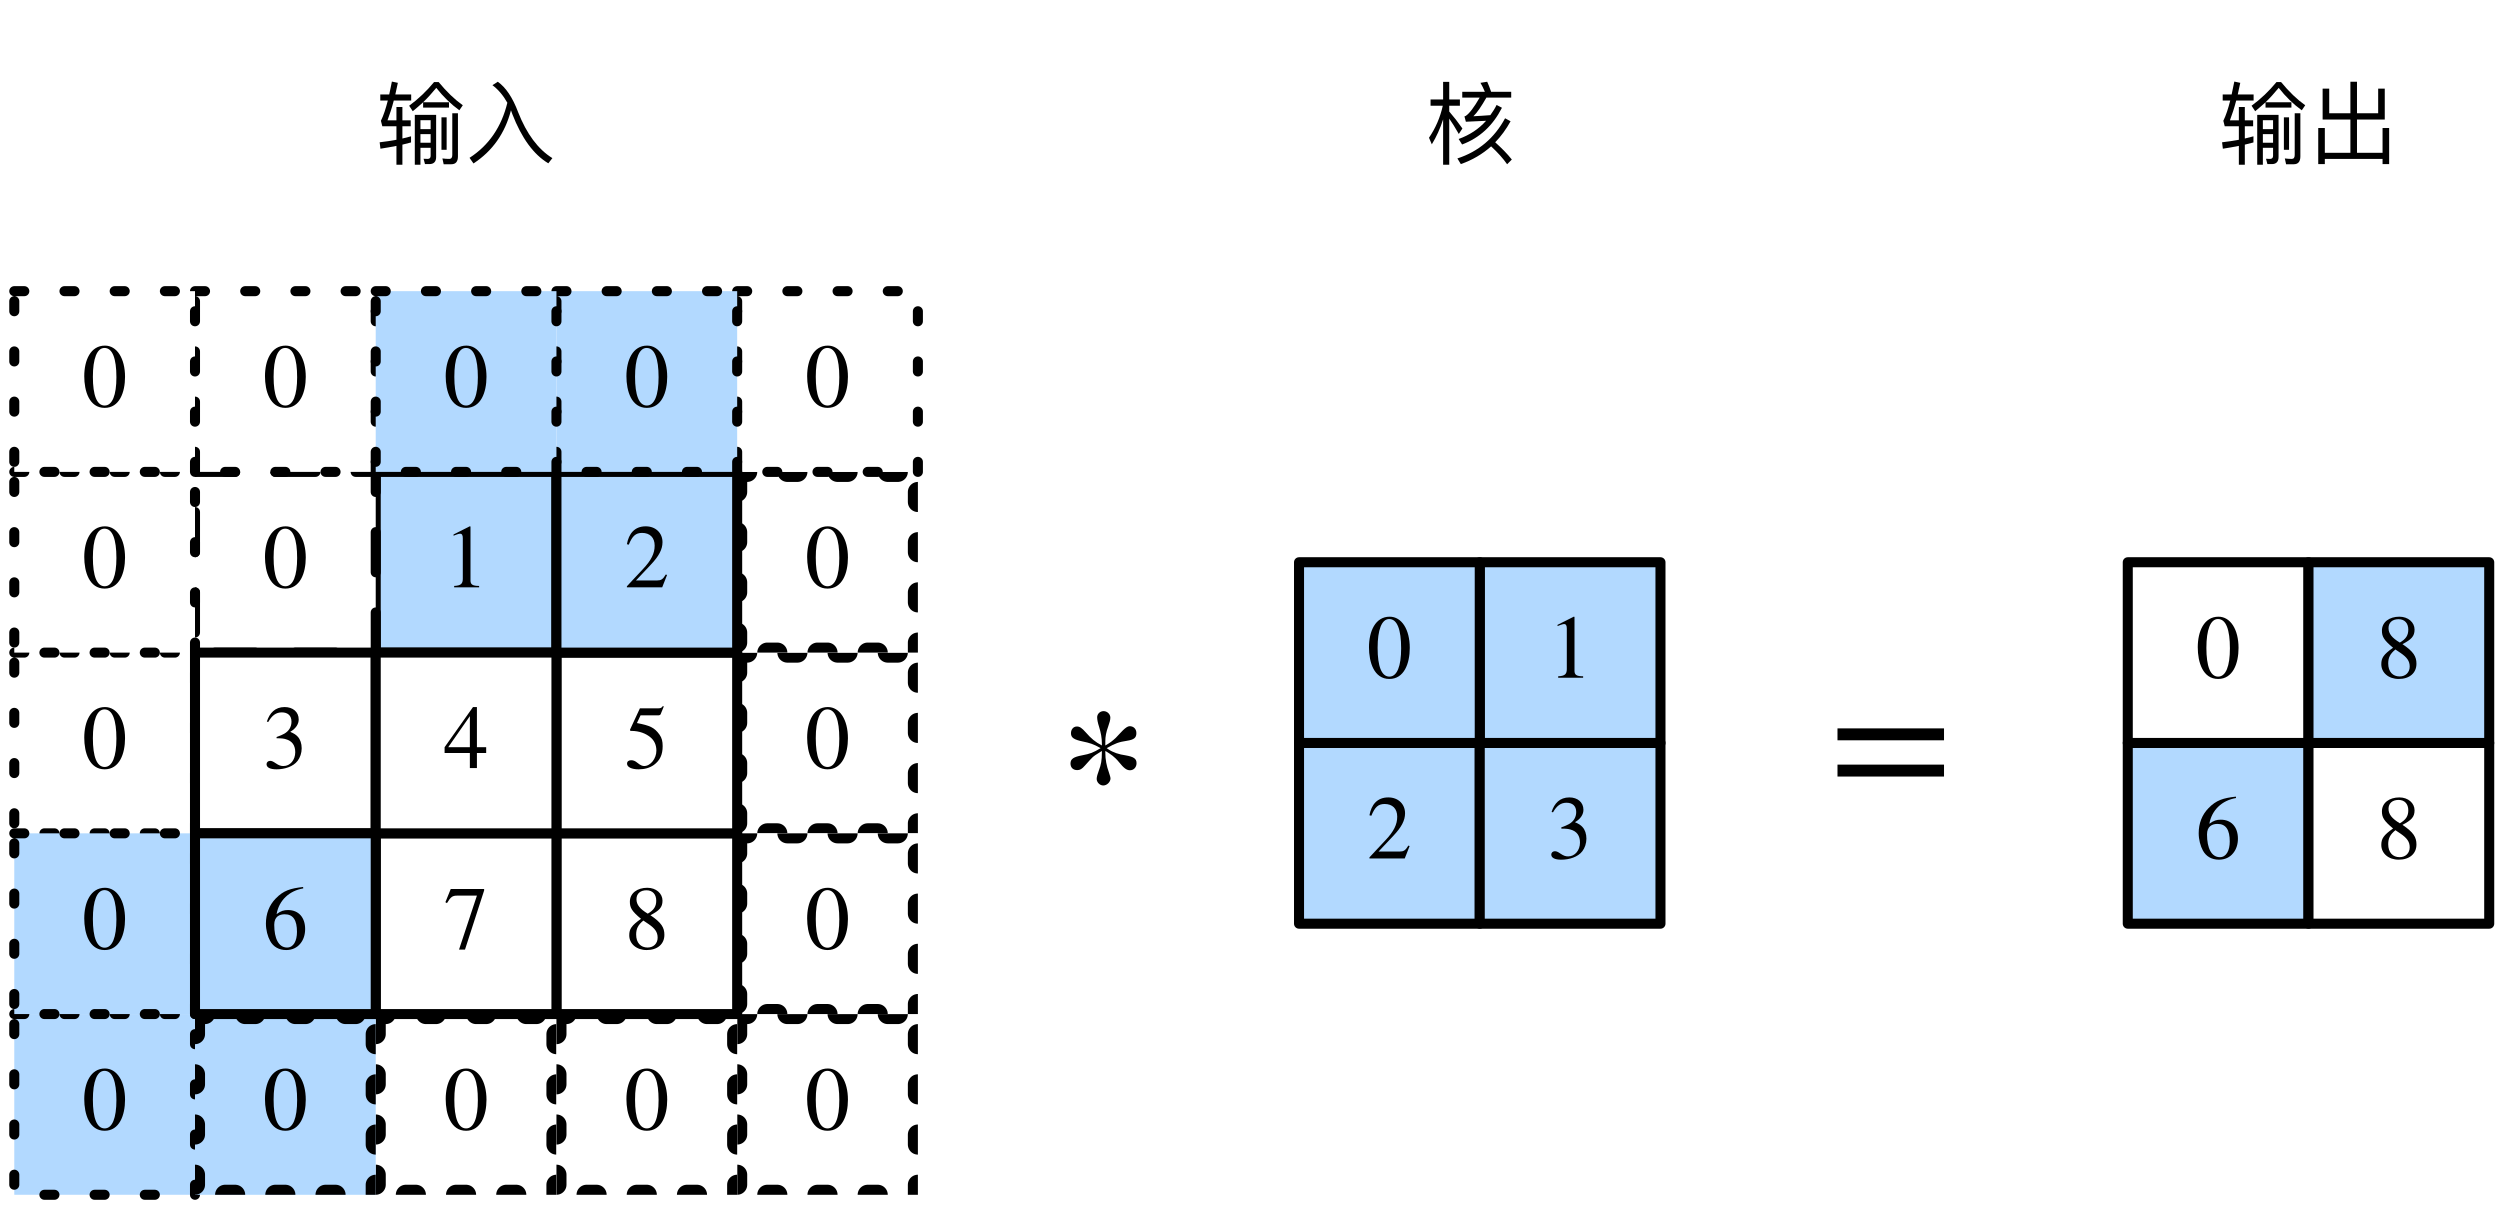
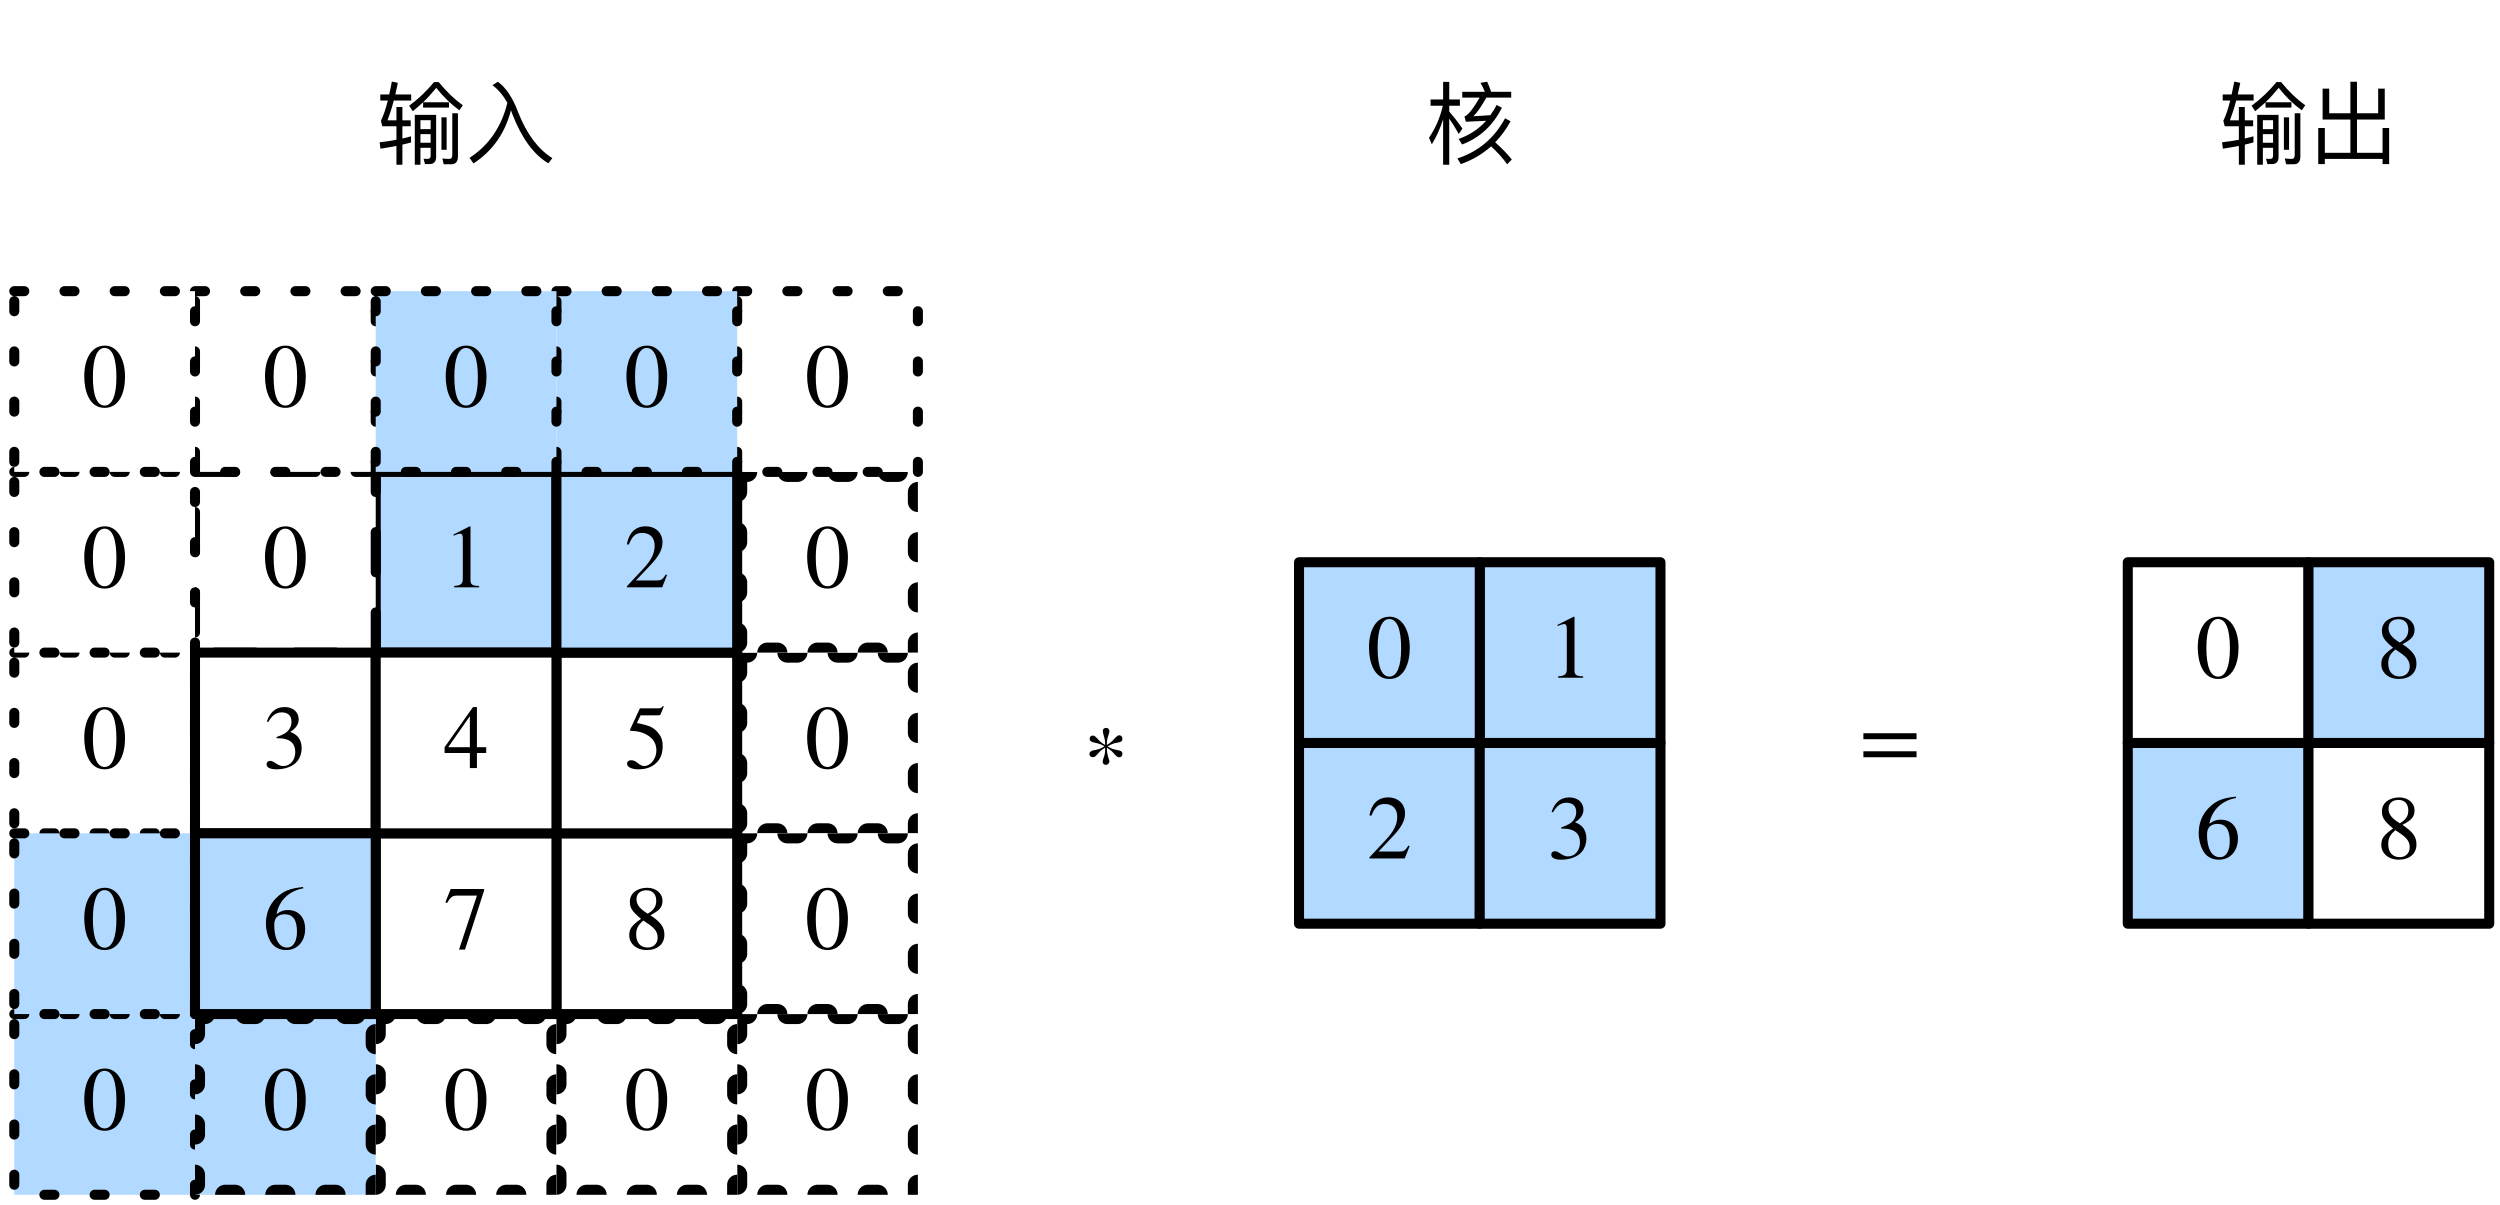
<svg xmlns="http://www.w3.org/2000/svg" xmlns:xlink="http://www.w3.org/1999/xlink" width="249pt" height="120pt" viewBox="0 0 249 120" version="1.1">
  <defs>
    <g>
      <symbol overflow="visible" id="glyph0-0">
        <path style="stroke:none;" d="" />
      </symbol>
      <symbol overflow="visible" id="glyph0-1">
        <path style="stroke:none;" d="M 4.281 -2.969 C 4.281 -4.812 3.469 -6.078 2.281 -6.078 C 0.844 -6.078 0.219 -4.609 0.219 -3.031 C 0.219 -1.547 0.719 0.125 2.25 0.125 C 3.719 0.125 4.281 -1.422 4.281 -2.969 Z M 3.422 -2.922 C 3.422 -1.141 3.016 -0.109 2.25 -0.109 C 1.469 -0.109 1.078 -1.141 1.078 -2.969 C 1.078 -4.781 1.484 -5.844 2.234 -5.844 C 3.031 -5.844 3.422 -4.797 3.422 -2.922 Z M 3.422 -2.922 " />
      </symbol>
      <symbol overflow="visible" id="glyph0-2">
        <path style="stroke:none;" d="M 3.547 0 L 3.547 -0.141 C 2.875 -0.141 2.688 -0.297 2.688 -0.688 L 2.688 -6.062 L 2.609 -6.078 L 1 -5.266 L 1 -5.141 L 1.234 -5.234 C 1.406 -5.297 1.562 -5.344 1.641 -5.344 C 1.844 -5.344 1.922 -5.203 1.922 -4.891 L 1.922 -0.859 C 1.922 -0.359 1.734 -0.172 1.062 -0.141 L 1.062 0 Z M 3.547 0 " />
      </symbol>
      <symbol overflow="visible" id="glyph0-3">
        <path style="stroke:none;" d="M 0.547 -4.594 C 0.922 -5.25 1.328 -5.547 1.891 -5.547 C 2.484 -5.547 2.859 -5.234 2.859 -4.625 C 2.859 -4.078 2.578 -3.672 2.141 -3.422 C 1.953 -3.312 1.719 -3.219 1.375 -3.094 L 1.375 -2.969 C 1.891 -2.969 2.094 -2.938 2.297 -2.875 C 2.922 -2.703 3.234 -2.266 3.234 -1.578 C 3.234 -0.812 2.734 -0.203 2.062 -0.203 C 1.812 -0.203 1.625 -0.25 1.281 -0.484 C 1.031 -0.656 0.891 -0.719 0.734 -0.719 C 0.531 -0.719 0.375 -0.578 0.375 -0.391 C 0.375 -0.062 0.719 0.125 1.375 0.125 C 2.172 0.125 3.031 -0.141 3.469 -0.719 C 3.719 -1.047 3.875 -1.5 3.875 -1.969 C 3.875 -2.438 3.734 -2.859 3.484 -3.125 C 3.297 -3.328 3.125 -3.438 2.734 -3.609 C 3.344 -3.969 3.578 -4.422 3.578 -4.844 C 3.578 -5.594 3 -6.078 2.172 -6.078 C 1.234 -6.078 0.672 -5.484 0.406 -4.625 Z M 0.547 -4.594 " />
      </symbol>
      <symbol overflow="visible" id="glyph0-4">
        <path style="stroke:none;" d="M 4 -1.391 C 4 -2.109 3.719 -2.594 2.609 -3.344 C 3.5 -3.812 3.812 -4.125 3.812 -4.797 C 3.812 -5.5 3.188 -6.078 2.297 -6.078 C 1.312 -6.078 0.562 -5.547 0.562 -4.688 C 0.562 -4.094 0.75 -3.75 1.672 -2.984 C 0.719 -2.312 0.5 -1.969 0.5 -1.344 C 0.5 -0.5 1.219 0.125 2.234 0.125 C 3.312 0.125 4 -0.469 4 -1.391 Z M 3.188 -4.797 C 3.188 -4.234 2.969 -3.859 2.344 -3.5 C 1.562 -3.969 1.219 -4.391 1.219 -4.938 C 1.219 -5.5 1.609 -5.828 2.219 -5.828 C 2.828 -5.828 3.188 -5.422 3.188 -4.797 Z M 2.438 -2.453 C 3.047 -2.031 3.328 -1.672 3.328 -1.109 C 3.328 -0.531 2.922 -0.125 2.328 -0.125 C 1.641 -0.125 1.188 -0.594 1.188 -1.422 C 1.188 -2 1.375 -2.375 1.906 -2.812 Z M 2.438 -2.453 " />
      </symbol>
      <symbol overflow="visible" id="glyph0-5">
        <path style="stroke:none;" d="M 3.938 -6.125 L 3.859 -6.188 C 3.719 -6 3.641 -5.953 3.422 -5.953 L 1.562 -5.953 L 0.578 -3.828 C 0.578 -3.828 0.578 -3.797 0.578 -3.781 C 0.578 -3.719 0.609 -3.703 0.688 -3.703 C 1.547 -3.703 2.172 -3.422 2.594 -3.078 C 3 -2.75 3.203 -2.297 3.203 -1.734 C 3.203 -0.953 2.625 -0.203 1.984 -0.203 C 1.812 -0.203 1.609 -0.281 1.344 -0.5 C 1.062 -0.734 0.891 -0.781 0.688 -0.781 C 0.438 -0.781 0.281 -0.656 0.281 -0.438 C 0.281 -0.094 0.75 0.125 1.422 0.125 C 2.031 0.125 2.531 -0.016 2.953 -0.312 C 3.562 -0.766 3.828 -1.328 3.828 -2.188 C 3.828 -2.656 3.75 -3 3.516 -3.328 C 3 -4.047 2.562 -4.234 1.266 -4.484 L 1.625 -5.25 L 3.375 -5.25 C 3.516 -5.25 3.594 -5.297 3.625 -5.359 Z M 3.938 -6.125 " />
      </symbol>
      <symbol overflow="visible" id="glyph0-6">
        <path style="stroke:none;" d="M 4.266 -1.234 L 4.141 -1.281 C 3.844 -0.781 3.656 -0.688 3.281 -0.688 L 1.172 -0.688 L 2.656 -2.266 C 3.453 -3.109 3.812 -3.781 3.812 -4.5 C 3.812 -5.391 3.156 -6.078 2.141 -6.078 C 1.031 -6.078 0.453 -5.344 0.266 -4.297 L 0.453 -4.25 C 0.812 -5.125 1.141 -5.422 1.781 -5.422 C 2.547 -5.422 3.031 -4.969 3.031 -4.156 C 3.031 -3.391 2.703 -2.703 1.859 -1.812 L 0.266 -0.109 L 0.266 0 L 3.781 0 Z M 4.266 -1.234 " />
      </symbol>
      <symbol overflow="visible" id="glyph0-7">
        <path style="stroke:none;" d="M 4.047 -5.812 L 4.047 -5.953 L 0.719 -5.953 L 0.188 -4.641 L 0.344 -4.547 C 0.719 -5.172 0.875 -5.297 1.391 -5.297 L 3.328 -5.297 L 1.547 0.078 L 2.141 0.078 Z M 4.047 -5.812 " />
      </symbol>
      <symbol overflow="visible" id="glyph0-8">
        <path style="stroke:none;" d="M 4.25 -1.5 L 4.25 -2.078 L 3.328 -2.078 L 3.328 -6.078 L 2.938 -6.078 L 0.109 -2.078 L 0.109 -1.5 L 2.625 -1.5 L 2.625 0 L 3.328 0 L 3.328 -1.5 Z M 2.625 -2.078 L 0.469 -2.078 L 2.625 -5.172 Z M 2.625 -2.078 " />
      </symbol>
      <symbol overflow="visible" id="glyph0-9">
        <path style="stroke:none;" d="M 4.016 -6.156 C 2.766 -6.016 2.062 -5.812 1.281 -5 C 0.641 -4.344 0.312 -3.484 0.312 -2.516 C 0.312 -1.875 0.484 -1.234 0.734 -0.781 C 1.047 -0.203 1.609 0.125 2.328 0.125 C 2.922 0.125 3.422 -0.109 3.75 -0.531 C 4.047 -0.891 4.219 -1.391 4.219 -1.969 C 4.219 -3.125 3.562 -3.859 2.516 -3.859 C 2.109 -3.859 1.812 -3.781 1.375 -3.453 C 1.609 -4.812 2.625 -5.781 4.031 -6.016 Z M 3.406 -1.688 C 3.406 -0.781 3.062 -0.125 2.422 -0.125 C 1.578 -0.125 1.141 -1.031 1.141 -2.391 C 1.141 -3.219 1.672 -3.438 2.188 -3.438 C 3.031 -3.438 3.406 -2.844 3.406 -1.688 Z M 3.406 -1.688 " />
      </symbol>
+       <symbol overflow="visible" id="glyph0-10">
+         <path style="stroke:none;" d="M 2.406 -4.234 C 2.859 -4.484 3.031 -4.547 3.422 -4.609 C 3.766 -4.656 3.891 -4.766 3.891 -5 C 3.891 -5.203 3.75 -5.344 3.562 -5.344 C 3.359 -5.344 3.078 -4.969 2.859 -4.75 C 2.688 -4.594 2.594 -4.516 2.344 -4.375 L 2.344 -4.594 C 2.344 -4.812 2.391 -5.047 2.5 -5.344 C 2.562 -5.516 2.594 -5.656 2.594 -5.766 C 2.594 -5.938 2.438 -6.078 2.266 -6.078 C 2.078 -6.078 1.938 -5.953 1.938 -5.781 C 1.938 -5.656 1.969 -5.5 2.031 -5.312 C 2.125 -5.016 2.172 -4.734 2.172 -4.484 L 2.172 -4.375 C 1.828 -4.562 1.656 -4.703 1.375 -5.031 C 1.172 -5.25 1.078 -5.312 0.922 -5.312 C 0.75 -5.312 0.625 -5.172 0.625 -4.984 C 0.625 -4.766 0.797 -4.656 1.234 -4.578 C 1.531 -4.516 1.766 -4.453 2.109 -4.234 C 1.734 -4.016 1.594 -3.953 1.172 -3.875 C 0.781 -3.812 0.609 -3.703 0.609 -3.469 C 0.609 -3.281 0.734 -3.156 0.938 -3.156 C 1.094 -3.156 1.172 -3.203 1.328 -3.375 C 1.594 -3.672 1.609 -3.688 1.703 -3.781 C 1.797 -3.859 1.859 -3.906 2.172 -4.109 L 2.172 -4.016 C 2.172 -3.641 2.141 -3.422 2.031 -3.125 C 1.969 -2.969 1.922 -2.812 1.922 -2.703 C 1.922 -2.531 2.062 -2.391 2.234 -2.391 C 2.422 -2.391 2.594 -2.562 2.594 -2.734 C 2.594 -2.797 2.562 -2.906 2.516 -3.031 C 2.406 -3.344 2.344 -3.672 2.344 -4.016 L 2.344 -4.109 L 2.406 -4.062 C 2.594 -3.938 2.797 -3.828 3.031 -3.531 C 3.266 -3.266 3.406 -3.141 3.578 -3.141 C 3.766 -3.141 3.891 -3.297 3.891 -3.484 C 3.891 -3.719 3.75 -3.812 3.359 -3.875 C 3.031 -3.938 2.734 -4.016 2.5 -4.188 Z M 2.406 -4.234 " />
+       </symbol>
+       <symbol overflow="visible" id="glyph0-11">
+         <path style="stroke:none;" d="M 5.734 -2.875 L 5.734 -3.469 L 0.438 -3.469 L 0.438 -2.875 Z M 5.734 -1.078 L 5.734 -1.672 L 0.438 -1.672 L 0.438 -1.078 Z M 5.734 -1.078 " />
+       </symbol>
      <symbol overflow="visible" id="glyph1-0">
        <path style="stroke:none;" d="" />
      </symbol>
      <symbol overflow="visible" id="glyph1-1">
-         <path style="stroke:none;" d="M 4.828 -8.484 C 5.703 -8.984 6.047 -9.094 6.844 -9.219 C 7.547 -9.328 7.781 -9.516 7.781 -9.984 C 7.781 -10.406 7.5 -10.672 7.109 -10.672 C 6.719 -10.672 6.156 -9.938 5.719 -9.5 C 5.375 -9.188 5.188 -9.031 4.688 -8.75 L 4.688 -9.188 C 4.688 -9.609 4.766 -10.094 4.984 -10.672 C 5.109 -11.031 5.188 -11.297 5.188 -11.516 C 5.188 -11.875 4.875 -12.172 4.516 -12.172 C 4.156 -12.172 3.875 -11.891 3.875 -11.562 C 3.875 -11.328 3.938 -11 4.062 -10.625 C 4.25 -10.031 4.344 -9.469 4.344 -8.984 L 4.344 -8.75 C 3.656 -9.125 3.312 -9.406 2.734 -10.062 C 2.344 -10.5 2.141 -10.641 1.859 -10.641 C 1.5 -10.641 1.266 -10.344 1.266 -9.969 C 1.266 -9.516 1.578 -9.328 2.469 -9.141 C 3.078 -9.016 3.531 -8.891 4.219 -8.484 C 3.469 -8.031 3.188 -7.922 2.359 -7.766 C 1.547 -7.609 1.219 -7.422 1.219 -6.953 C 1.219 -6.562 1.469 -6.297 1.891 -6.297 C 2.172 -6.297 2.359 -6.406 2.656 -6.75 C 3.188 -7.344 3.219 -7.375 3.406 -7.562 C 3.578 -7.719 3.703 -7.812 4.344 -8.203 L 4.344 -8.047 C 4.344 -7.266 4.266 -6.844 4.047 -6.266 C 3.922 -5.922 3.828 -5.641 3.828 -5.422 C 3.828 -5.078 4.141 -4.766 4.484 -4.766 C 4.844 -4.766 5.203 -5.109 5.203 -5.469 C 5.203 -5.594 5.125 -5.812 5.047 -6.062 C 4.812 -6.703 4.688 -7.344 4.688 -8.047 L 4.688 -8.203 L 4.828 -8.125 C 5.188 -7.891 5.578 -7.672 6.062 -7.078 C 6.516 -6.516 6.797 -6.281 7.141 -6.281 C 7.531 -6.281 7.797 -6.594 7.797 -6.984 C 7.797 -7.453 7.5 -7.625 6.719 -7.766 C 6.047 -7.859 5.469 -8.047 4.984 -8.375 Z M 4.828 -8.484 " />
+         <path style="stroke:none;" d="M 2.062 -4.844 L 2.062 -3.516 L 1.172 -3.516 C 1.391 -4.094 1.609 -4.75 1.797 -5.484 L 3.531 -5.484 L 3.531 -6.094 L 1.953 -6.094 C 2.031 -6.453 2.109 -6.844 2.203 -7.25 L 1.609 -7.375 C 1.516 -6.938 1.438 -6.5 1.344 -6.094 L 0.453 -6.094 L 0.453 -5.484 L 1.203 -5.484 C 1 -4.688 0.781 -4 0.516 -3.469 L 0.656 -2.922 L 2.062 -2.922 L 2.062 -1.578 C 1.531 -1.484 0.984 -1.391 0.391 -1.328 L 0.469 -0.688 C 1.016 -0.781 1.547 -0.859 2.062 -0.969 L 2.062 0.906 L 2.656 0.906 L 2.656 -1.094 L 3.516 -1.312 L 3.516 -1.922 C 3.25 -1.859 2.969 -1.781 2.656 -1.703 L 2.656 -2.922 L 3.484 -2.922 L 3.484 -3.516 L 2.656 -3.516 L 2.656 -4.844 Z M 4.719 -5.312 L 4.719 -4.781 L 7.297 -4.781 L 7.297 -5.312 L 4.719 -5.312 C 5.172 -5.75 5.609 -6.234 6.031 -6.75 C 6.719 -5.875 7.484 -5.125 8.328 -4.516 L 8.672 -5.016 C 7.859 -5.594 7.062 -6.359 6.266 -7.328 L 5.812 -7.328 C 5.078 -6.438 4.25 -5.641 3.328 -4.969 L 3.688 -4.422 C 4.031 -4.703 4.375 -5 4.719 -5.312 Z M 5.344 0.844 C 5.781 0.844 6.016 0.609 6.016 0.141 L 6.016 -4.062 L 3.891 -4.062 L 3.891 0.906 L 4.453 0.906 L 4.453 -0.781 L 5.469 -0.781 L 5.469 0.031 C 5.469 0.219 5.359 0.328 5.172 0.328 L 4.766 0.312 L 4.906 0.844 Z M 4.453 -1.281 L 4.453 -2.141 L 5.469 -2.141 L 5.469 -1.281 Z M 4.453 -2.641 L 4.453 -3.531 L 5.469 -3.531 L 5.469 -2.641 Z M 6.547 -3.812 L 6.547 -0.578 L 7.062 -0.578 L 7.062 -3.812 Z M 7.531 0.859 C 7.969 0.859 8.188 0.594 8.188 0.078 L 8.188 -4.219 L 7.625 -4.219 L 7.625 -0.062 C 7.625 0.188 7.531 0.328 7.328 0.328 C 7.109 0.328 6.875 0.312 6.641 0.281 L 6.766 0.859 Z M 7.531 0.859 " />
      </symbol>
      <symbol overflow="visible" id="glyph1-2">
-         <path style="stroke:none;" d="M 11.469 -5.766 L 11.469 -6.953 L 0.859 -6.953 L 0.859 -5.766 Z M 11.469 -2.156 L 11.469 -3.344 L 0.859 -3.344 L 0.859 -2.156 Z M 11.469 -2.156 " />
-       </symbol>
-       <symbol overflow="visible" id="glyph2-0">
-         <path style="stroke:none;" d="" />
-       </symbol>
-       <symbol overflow="visible" id="glyph2-1">
-         <path style="stroke:none;" d="M 2.062 -4.844 L 2.062 -3.516 L 1.172 -3.516 C 1.391 -4.094 1.609 -4.75 1.797 -5.484 L 3.531 -5.484 L 3.531 -6.094 L 1.953 -6.094 C 2.031 -6.453 2.109 -6.844 2.203 -7.25 L 1.609 -7.375 C 1.516 -6.938 1.438 -6.5 1.344 -6.094 L 0.453 -6.094 L 0.453 -5.484 L 1.203 -5.484 C 1 -4.688 0.781 -4 0.516 -3.469 L 0.656 -2.922 L 2.062 -2.922 L 2.062 -1.578 C 1.531 -1.484 0.984 -1.391 0.391 -1.328 L 0.469 -0.688 C 1.016 -0.781 1.547 -0.859 2.062 -0.969 L 2.062 0.906 L 2.656 0.906 L 2.656 -1.094 L 3.516 -1.312 L 3.516 -1.922 C 3.25 -1.859 2.969 -1.781 2.656 -1.703 L 2.656 -2.922 L 3.484 -2.922 L 3.484 -3.516 L 2.656 -3.516 L 2.656 -4.844 Z M 4.719 -5.312 L 4.719 -4.781 L 7.297 -4.781 L 7.297 -5.312 L 4.719 -5.312 C 5.172 -5.75 5.609 -6.234 6.031 -6.75 C 6.719 -5.875 7.484 -5.125 8.328 -4.516 L 8.672 -5.016 C 7.859 -5.594 7.062 -6.359 6.266 -7.328 L 5.812 -7.328 C 5.078 -6.438 4.25 -5.641 3.328 -4.969 L 3.688 -4.422 C 4.031 -4.703 4.375 -5 4.719 -5.312 Z M 5.344 0.844 C 5.781 0.844 6.016 0.609 6.016 0.141 L 6.016 -4.062 L 3.891 -4.062 L 3.891 0.906 L 4.453 0.906 L 4.453 -0.781 L 5.469 -0.781 L 5.469 0.031 C 5.469 0.219 5.359 0.328 5.172 0.328 L 4.766 0.312 L 4.906 0.844 Z M 4.453 -1.281 L 4.453 -2.141 L 5.469 -2.141 L 5.469 -1.281 Z M 4.453 -2.641 L 4.453 -3.531 L 5.469 -3.531 L 5.469 -2.641 Z M 6.547 -3.812 L 6.547 -0.578 L 7.062 -0.578 L 7.062 -3.812 Z M 7.531 0.859 C 7.969 0.859 8.188 0.594 8.188 0.078 L 8.188 -4.219 L 7.625 -4.219 L 7.625 -0.062 C 7.625 0.188 7.531 0.328 7.328 0.328 C 7.109 0.328 6.875 0.312 6.641 0.281 L 6.766 0.859 Z M 7.531 0.859 " />
-       </symbol>
-       <symbol overflow="visible" id="glyph2-2">
        <path style="stroke:none;" d="M 6.938 -4.219 L 4.828 -4.219 L 4.828 -7.359 L 4.172 -7.359 L 4.172 -4.219 L 2.062 -4.219 L 2.062 -6.672 L 1.406 -6.672 L 1.406 -3.594 L 4.172 -3.594 L 4.172 -0.281 L 1.625 -0.281 L 1.625 -2.75 L 0.969 -2.75 L 0.969 0.844 L 1.625 0.844 L 1.625 0.328 L 7.375 0.328 L 7.375 0.844 L 8.031 0.844 L 8.031 -2.75 L 7.375 -2.75 L 7.375 -0.281 L 4.828 -0.281 L 4.828 -3.594 L 7.594 -3.594 L 7.594 -6.672 L 6.938 -6.672 Z M 6.938 -4.219 " />
      </symbol>
-       <symbol overflow="visible" id="glyph2-3">
+       <symbol overflow="visible" id="glyph1-3">
        <path style="stroke:none;" d="M 2.344 -3.688 C 2.625 -3.297 2.938 -2.781 3.297 -2.156 L 3.656 -2.703 C 3.219 -3.328 2.781 -3.891 2.344 -4.391 L 2.344 -4.969 L 3.406 -4.969 L 3.406 -5.594 L 2.344 -5.594 L 2.344 -7.344 L 1.734 -7.344 L 1.734 -5.594 L 0.484 -5.594 L 0.484 -4.969 L 1.703 -4.969 C 1.438 -3.781 0.969 -2.719 0.328 -1.781 L 0.609 -1.125 C 1.062 -1.859 1.438 -2.688 1.734 -3.609 L 1.734 0.906 L 2.344 0.906 Z M 3.641 -6.359 L 3.641 -5.781 L 5.375 -5.781 C 4.812 -4.797 4.344 -4.188 3.984 -3.953 C 3.953 -3.938 3.922 -3.922 3.859 -3.906 L 4 -3.375 C 4.703 -3.406 5.375 -3.438 6.016 -3.469 C 5.281 -2.641 4.359 -2.047 3.281 -1.656 L 3.625 -1.109 C 5.375 -1.766 6.688 -2.984 7.594 -4.766 L 7.062 -5.047 C 6.891 -4.688 6.672 -4.359 6.438 -4.031 C 5.891 -3.984 5.312 -3.953 4.75 -3.922 C 5.125 -4.281 5.547 -4.906 6.047 -5.781 L 8.516 -5.781 L 8.516 -6.359 L 6.516 -6.359 C 6.391 -6.734 6.25 -7.078 6.125 -7.359 L 5.453 -7.25 C 5.609 -6.984 5.766 -6.688 5.891 -6.359 Z M 6.516 -0.922 C 7.188 -0.297 7.719 0.297 8.109 0.859 L 8.578 0.391 C 8.125 -0.188 7.562 -0.75 6.922 -1.328 C 7.5 -1.922 8.016 -2.625 8.453 -3.422 L 7.906 -3.719 C 6.844 -1.75 5.266 -0.406 3.156 0.281 L 3.5 0.844 C 4.656 0.438 5.656 -0.156 6.516 -0.922 Z M 6.516 -0.922 " />
      </symbol>
-       <symbol overflow="visible" id="glyph2-4">
+       <symbol overflow="visible" id="glyph1-4">
        <path style="stroke:none;" d="M 4.109 -5.266 C 3.531 -2.875 2.281 -1.031 0.344 0.219 L 0.734 0.781 C 2.625 -0.453 3.875 -2.219 4.469 -4.516 C 4.516 -4.406 4.547 -4.281 4.609 -4.125 C 5.531 -1.75 6.719 -0.109 8.188 0.766 L 8.594 0.25 C 7.156 -0.641 6.031 -2.172 5.188 -4.312 C 4.641 -5.781 3.953 -6.797 3.156 -7.359 L 2.625 -7.016 C 3.188 -6.594 3.688 -6.016 4.109 -5.266 Z M 4.109 -5.266 " />
      </symbol>
    </g>
    <clipPath id="clip1">
      <path d="M 37.422 101 L 55.422 101 L 55.422 119 L 37.422 119 Z M 37.422 101 " />
    </clipPath>
    <clipPath id="clip2">
      <path d="M 73.422 101 L 91.422 101 L 91.422 119 L 73.422 119 Z M 73.422 101 " />
    </clipPath>
    <clipPath id="clip3">
      <path d="M 55.422 101 L 73.422 101 L 73.422 119 L 55.422 119 Z M 55.422 101 " />
    </clipPath>
    <clipPath id="clip4">
      <path d="M 19.422 101 L 37.422 101 L 37.422 119 L 19.422 119 Z M 19.422 101 " />
    </clipPath>
    <clipPath id="clip5">
      <path d="M 73.422 65 L 91.422 65 L 91.422 83 L 73.422 83 Z M 73.422 65 " />
    </clipPath>
    <clipPath id="clip6">
      <path d="M 73.422 83 L 91.422 83 L 91.422 101 L 73.422 101 Z M 73.422 83 " />
    </clipPath>
    <clipPath id="clip7">
      <path d="M 73.422 47 L 91.422 47 L 91.422 65 L 73.422 65 Z M 73.422 47 " />
    </clipPath>
  </defs>
  <g id="surface1">
    <g clip-path="url(#clip1)" clip-rule="nonzero">
      <path style="fill-rule:nonzero;fill:rgb(100%,100%,100%);fill-opacity:1;stroke-width:2;stroke-linecap:round;stroke-linejoin:round;stroke:rgb(0%,0%,0%);stroke-opacity:1;stroke-dasharray:1,4;stroke-miterlimit:10;" d="M 48.422 236 L 66.422 236 L 66.422 254 L 48.422 254 Z M 48.422 236 " transform="matrix(1,0,0,1,-11,-135)" />
    </g>
    <g style="fill:rgb(0%,0%,0%);fill-opacity:1;">
      <use xlink:href="#glyph0-1" x="44.173" y="112.5" />
    </g>
    <path style="fill-rule:nonzero;fill:rgb(69.803%,85.097%,100%);fill-opacity:1;stroke-width:1;stroke-linecap:round;stroke-linejoin:round;stroke:rgb(0%,0%,0%);stroke-opacity:1;stroke-dasharray:1,4;stroke-miterlimit:10;" d="M 12.422 236 L 30.422 236 L 30.422 254 L 12.422 254 Z M 12.422 236 " transform="matrix(1,0,0,1,-11,-135)" />
    <g style="fill:rgb(0%,0%,0%);fill-opacity:1;">
      <use xlink:href="#glyph0-1" x="8.173" y="112.5" />
    </g>
    <g clip-path="url(#clip2)" clip-rule="nonzero">
      <path style="fill-rule:nonzero;fill:rgb(100%,100%,100%);fill-opacity:1;stroke-width:2;stroke-linecap:round;stroke-linejoin:round;stroke:rgb(0%,0%,0%);stroke-opacity:1;stroke-dasharray:1,4;stroke-miterlimit:10;" d="M 84.422 236 L 102.422 236 L 102.422 254 L 84.422 254 Z M 84.422 236 " transform="matrix(1,0,0,1,-11,-135)" />
    </g>
    <g style="fill:rgb(0%,0%,0%);fill-opacity:1;">
      <use xlink:href="#glyph0-1" x="80.173" y="112.5" />
    </g>
    <g clip-path="url(#clip3)" clip-rule="nonzero">
      <path style="fill-rule:nonzero;fill:rgb(100%,100%,100%);fill-opacity:1;stroke-width:2;stroke-linecap:round;stroke-linejoin:round;stroke:rgb(0%,0%,0%);stroke-opacity:1;stroke-dasharray:1,4;stroke-miterlimit:10;" d="M 66.422 236 L 84.422 236 L 84.422 254 L 66.422 254 Z M 66.422 236 " transform="matrix(1,0,0,1,-11,-135)" />
    </g>
    <g style="fill:rgb(0%,0%,0%);fill-opacity:1;">
      <use xlink:href="#glyph0-1" x="62.173" y="112.5" />
    </g>
    <g clip-path="url(#clip4)" clip-rule="nonzero">
      <path style="fill-rule:nonzero;fill:rgb(69.803%,85.097%,100%);fill-opacity:1;stroke-width:2;stroke-linecap:round;stroke-linejoin:round;stroke:rgb(0%,0%,0%);stroke-opacity:1;stroke-dasharray:1,4;stroke-miterlimit:10;" d="M 30.422 236 L 48.422 236 L 48.422 254 L 30.422 254 Z M 30.422 236 " transform="matrix(1,0,0,1,-11,-135)" />
    </g>
    <g style="fill:rgb(0%,0%,0%);fill-opacity:1;">
      <use xlink:href="#glyph0-1" x="26.173" y="112.5" />
    </g>
    <g clip-path="url(#clip5)" clip-rule="nonzero">
      <path style="fill-rule:nonzero;fill:rgb(100%,100%,100%);fill-opacity:1;stroke-width:2;stroke-linecap:round;stroke-linejoin:round;stroke:rgb(0%,0%,0%);stroke-opacity:1;stroke-dasharray:1,4;stroke-miterlimit:10;" d="M 84.422 200 L 102.422 200 L 102.422 218 L 84.422 218 Z M 84.422 200 " transform="matrix(1,0,0,1,-11,-135)" />
    </g>
    <g style="fill:rgb(0%,0%,0%);fill-opacity:1;">
      <use xlink:href="#glyph0-1" x="80.173" y="76.5" />
    </g>
    <g clip-path="url(#clip6)" clip-rule="nonzero">
      <path style="fill-rule:nonzero;fill:rgb(100%,100%,100%);fill-opacity:1;stroke-width:2;stroke-linecap:round;stroke-linejoin:round;stroke:rgb(0%,0%,0%);stroke-opacity:1;stroke-dasharray:1,4;stroke-miterlimit:10;" d="M 84.422 218 L 102.422 218 L 102.422 236 L 84.422 236 Z M 84.422 218 " transform="matrix(1,0,0,1,-11,-135)" />
    </g>
    <g style="fill:rgb(0%,0%,0%);fill-opacity:1;">
      <use xlink:href="#glyph0-1" x="80.173" y="94.5" />
    </g>
    <g clip-path="url(#clip7)" clip-rule="nonzero">
      <path style="fill-rule:nonzero;fill:rgb(100%,100%,100%);fill-opacity:1;stroke-width:2;stroke-linecap:round;stroke-linejoin:round;stroke:rgb(0%,0%,0%);stroke-opacity:1;stroke-dasharray:1,4;stroke-miterlimit:10;" d="M 84.422 182 L 102.422 182 L 102.422 200 L 84.422 200 Z M 84.422 182 " transform="matrix(1,0,0,1,-11,-135)" />
    </g>
    <g style="fill:rgb(0%,0%,0%);fill-opacity:1;">
      <use xlink:href="#glyph0-1" x="80.173" y="58.5" />
    </g>
    <path style="fill-rule:nonzero;fill:rgb(100%,100%,100%);fill-opacity:1;stroke-width:1;stroke-linecap:round;stroke-linejoin:round;stroke:rgb(0%,0%,0%);stroke-opacity:1;stroke-dasharray:1,4;stroke-miterlimit:10;" d="M 84.422 164 L 102.422 164 L 102.422 182 L 84.422 182 Z M 84.422 164 " transform="matrix(1,0,0,1,-11,-135)" />
    <g style="fill:rgb(0%,0%,0%);fill-opacity:1;">
      <use xlink:href="#glyph0-1" x="80.173" y="40.5" />
    </g>
    <path style="fill-rule:nonzero;fill:rgb(100%,100%,100%);fill-opacity:1;stroke-width:1;stroke-linecap:round;stroke-linejoin:round;stroke:rgb(0%,0%,0%);stroke-opacity:1;stroke-dasharray:1,4;stroke-miterlimit:10;" d="M 12.422 200 L 30.422 200 L 30.422 218 L 12.422 218 Z M 12.422 200 " transform="matrix(1,0,0,1,-11,-135)" />
    <g style="fill:rgb(0%,0%,0%);fill-opacity:1;">
      <use xlink:href="#glyph0-1" x="8.173" y="76.5" />
    </g>
    <path style="fill-rule:nonzero;fill:rgb(69.803%,85.097%,100%);fill-opacity:1;stroke-width:1;stroke-linecap:round;stroke-linejoin:round;stroke:rgb(0%,0%,0%);stroke-opacity:1;stroke-miterlimit:10;" d="M 48.422 182 L 66.422 182 L 66.422 200 L 48.422 200 Z M 48.422 182 " transform="matrix(1,0,0,1,-11,-135)" />
    <g style="fill:rgb(0%,0%,0%);fill-opacity:1;">
      <use xlink:href="#glyph0-2" x="44.173" y="58.5" />
    </g>
    <path style="fill-rule:nonzero;fill:rgb(100%,100%,100%);fill-opacity:1;stroke-width:1;stroke-linecap:round;stroke-linejoin:round;stroke:rgb(0%,0%,0%);stroke-opacity:1;stroke-dasharray:4,4;stroke-miterlimit:10;" d="M 30.422 182 L 48.422 182 L 48.422 200 L 30.422 200 Z M 30.422 182 " transform="matrix(1,0,0,1,-11,-135)" />
    <g style="fill:rgb(0%,0%,0%);fill-opacity:1;">
      <use xlink:href="#glyph0-1" x="26.173" y="58.5" />
    </g>
    <path style="fill-rule:nonzero;fill:rgb(69.803%,85.097%,100%);fill-opacity:1;stroke-width:1;stroke-linecap:round;stroke-linejoin:round;stroke:rgb(0%,0%,0%);stroke-opacity:1;stroke-dasharray:1,4;stroke-miterlimit:10;" d="M 12.422 218 L 30.422 218 L 30.422 236 L 12.422 236 Z M 12.422 218 " transform="matrix(1,0,0,1,-11,-135)" />
    <g style="fill:rgb(0%,0%,0%);fill-opacity:1;">
      <use xlink:href="#glyph0-1" x="8.173" y="94.5" />
    </g>
    <path style="fill-rule:nonzero;fill:rgb(100%,100%,100%);fill-opacity:1;stroke-width:1;stroke-linecap:round;stroke-linejoin:round;stroke:rgb(0%,0%,0%);stroke-opacity:1;stroke-dasharray:1,4;stroke-miterlimit:10;" d="M 30.422 164 L 48.422 164 L 48.422 182 L 30.422 182 Z M 30.422 164 " transform="matrix(1,0,0,1,-11,-135)" />
    <g style="fill:rgb(0%,0%,0%);fill-opacity:1;">
      <use xlink:href="#glyph0-1" x="26.173" y="40.5" />
    </g>
    <path style="fill-rule:nonzero;fill:rgb(100%,100%,100%);fill-opacity:1;stroke-width:1;stroke-linecap:round;stroke-linejoin:round;stroke:rgb(0%,0%,0%);stroke-opacity:1;stroke-miterlimit:10;" d="M 30.422 200 L 48.422 200 L 48.422 218 L 30.422 218 Z M 30.422 200 " transform="matrix(1,0,0,1,-11,-135)" />
    <g style="fill:rgb(0%,0%,0%);fill-opacity:1;">
      <use xlink:href="#glyph0-3" x="26.173" y="76.5" />
    </g>
    <path style="fill-rule:nonzero;fill:rgb(100%,100%,100%);fill-opacity:1;stroke-width:1;stroke-linecap:round;stroke-linejoin:round;stroke:rgb(0%,0%,0%);stroke-opacity:1;stroke-dasharray:1,4;stroke-miterlimit:10;" d="M 12.422 182 L 30.422 182 L 30.422 200 L 12.422 200 Z M 12.422 182 " transform="matrix(1,0,0,1,-11,-135)" />
    <g style="fill:rgb(0%,0%,0%);fill-opacity:1;">
      <use xlink:href="#glyph0-1" x="8.173" y="58.5" />
    </g>
    <path style="fill-rule:nonzero;fill:rgb(100%,100%,100%);fill-opacity:1;stroke-width:1;stroke-linecap:round;stroke-linejoin:round;stroke:rgb(0%,0%,0%);stroke-opacity:1;stroke-miterlimit:10;" d="M 66.422 218 L 84.422 218 L 84.422 236 L 66.422 236 Z M 66.422 218 " transform="matrix(1,0,0,1,-11,-135)" />
    <g style="fill:rgb(0%,0%,0%);fill-opacity:1;">
      <use xlink:href="#glyph0-4" x="62.173" y="94.5" />
    </g>
    <path style="fill-rule:nonzero;fill:rgb(100%,100%,100%);fill-opacity:1;stroke-width:1;stroke-linecap:round;stroke-linejoin:round;stroke:rgb(0%,0%,0%);stroke-opacity:1;stroke-miterlimit:10;" d="M 66.422 200 L 84.422 200 L 84.422 218 L 66.422 218 Z M 66.422 200 " transform="matrix(1,0,0,1,-11,-135)" />
    <g style="fill:rgb(0%,0%,0%);fill-opacity:1;">
      <use xlink:href="#glyph0-5" x="62.173" y="76.5" />
    </g>
    <path style="fill-rule:nonzero;fill:rgb(100%,100%,100%);fill-opacity:1;stroke-width:1;stroke-linecap:round;stroke-linejoin:round;stroke:rgb(0%,0%,0%);stroke-opacity:1;stroke-dasharray:1,4;stroke-miterlimit:10;" d="M 12.422 164 L 30.422 164 L 30.422 182 L 12.422 182 Z M 12.422 164 " transform="matrix(1,0,0,1,-11,-135)" />
    <g style="fill:rgb(0%,0%,0%);fill-opacity:1;">
      <use xlink:href="#glyph0-1" x="8.173" y="40.5" />
    </g>
    <path style="fill-rule:nonzero;fill:rgb(69.803%,85.097%,100%);fill-opacity:1;stroke-width:1;stroke-linecap:round;stroke-linejoin:round;stroke:rgb(0%,0%,0%);stroke-opacity:1;stroke-miterlimit:10;" d="M 66.422 182 L 84.422 182 L 84.422 200 L 66.422 200 Z M 66.422 182 " transform="matrix(1,0,0,1,-11,-135)" />
    <g style="fill:rgb(0%,0%,0%);fill-opacity:1;">
      <use xlink:href="#glyph0-6" x="62.173" y="58.5" />
    </g>
    <path style="fill-rule:nonzero;fill:rgb(69.803%,85.097%,100%);fill-opacity:1;stroke-width:1;stroke-linecap:round;stroke-linejoin:round;stroke:rgb(0%,0%,0%);stroke-opacity:1;stroke-dasharray:1,4;stroke-miterlimit:10;" d="M 66.422 164 L 84.422 164 L 84.422 182 L 66.422 182 Z M 66.422 164 " transform="matrix(1,0,0,1,-11,-135)" />
    <g style="fill:rgb(0%,0%,0%);fill-opacity:1;">
      <use xlink:href="#glyph0-1" x="62.173" y="40.5" />
    </g>
    <path style="fill-rule:nonzero;fill:rgb(100%,100%,100%);fill-opacity:1;stroke-width:1;stroke-linecap:round;stroke-linejoin:round;stroke:rgb(0%,0%,0%);stroke-opacity:1;stroke-miterlimit:10;" d="M 48.422 218 L 66.422 218 L 66.422 236 L 48.422 236 Z M 48.422 218 " transform="matrix(1,0,0,1,-11,-135)" />
    <g style="fill:rgb(0%,0%,0%);fill-opacity:1;">
      <use xlink:href="#glyph0-7" x="44.173" y="94.5" />
    </g>
    <path style="fill-rule:nonzero;fill:rgb(100%,100%,100%);fill-opacity:1;stroke-width:1;stroke-linecap:round;stroke-linejoin:round;stroke:rgb(0%,0%,0%);stroke-opacity:1;stroke-miterlimit:10;" d="M 48.422 200 L 66.422 200 L 66.422 218 L 48.422 218 Z M 48.422 200 " transform="matrix(1,0,0,1,-11,-135)" />
    <g style="fill:rgb(0%,0%,0%);fill-opacity:1;">
      <use xlink:href="#glyph0-8" x="44.173" y="76.5" />
    </g>
    <path style="fill-rule:nonzero;fill:rgb(69.803%,85.097%,100%);fill-opacity:1;stroke-width:1;stroke-linecap:round;stroke-linejoin:round;stroke:rgb(0%,0%,0%);stroke-opacity:1;stroke-dasharray:1,4;stroke-miterlimit:10;" d="M 48.422 164 L 66.422 164 L 66.422 182 L 48.422 182 Z M 48.422 164 " transform="matrix(1,0,0,1,-11,-135)" />
    <g style="fill:rgb(0%,0%,0%);fill-opacity:1;">
      <use xlink:href="#glyph0-1" x="44.173" y="40.5" />
    </g>
    <path style="fill-rule:nonzero;fill:rgb(69.803%,85.097%,100%);fill-opacity:1;stroke-width:1;stroke-linecap:round;stroke-linejoin:round;stroke:rgb(0%,0%,0%);stroke-opacity:1;stroke-miterlimit:10;" d="M 30.422 218 L 48.422 218 L 48.422 236 L 30.422 236 Z M 30.422 218 " transform="matrix(1,0,0,1,-11,-135)" />
    <g style="fill:rgb(0%,0%,0%);fill-opacity:1;">
      <use xlink:href="#glyph0-9" x="26.173" y="94.5" />
    </g>
    <path style="fill-rule:nonzero;fill:rgb(69.803%,85.097%,100%);fill-opacity:1;stroke-width:1;stroke-linecap:round;stroke-linejoin:round;stroke:rgb(0%,0%,0%);stroke-opacity:1;stroke-miterlimit:10;" d="M 140.383 209 L 158.383 209 L 158.383 227 L 140.383 227 Z M 140.383 209 " transform="matrix(1,0,0,1,-11,-135)" />
    <g style="fill:rgb(0%,0%,0%);fill-opacity:1;">
      <use xlink:href="#glyph0-6" x="136.132" y="85.5" />
    </g>
    <path style="fill-rule:nonzero;fill:rgb(69.803%,85.097%,100%);fill-opacity:1;stroke-width:1;stroke-linecap:round;stroke-linejoin:round;stroke:rgb(0%,0%,0%);stroke-opacity:1;stroke-miterlimit:10;" d="M 158.383 209 L 176.383 209 L 176.383 227 L 158.383 227 Z M 158.383 209 " transform="matrix(1,0,0,1,-11,-135)" />
    <g style="fill:rgb(0%,0%,0%);fill-opacity:1;">
      <use xlink:href="#glyph0-3" x="154.132" y="85.5" />
    </g>
    <path style="fill-rule:nonzero;fill:rgb(69.803%,85.097%,100%);fill-opacity:1;stroke-width:1;stroke-linecap:round;stroke-linejoin:round;stroke:rgb(0%,0%,0%);stroke-opacity:1;stroke-miterlimit:10;" d="M 158.383 191 L 176.383 191 L 176.383 209 L 158.383 209 Z M 158.383 191 " transform="matrix(1,0,0,1,-11,-135)" />
    <g style="fill:rgb(0%,0%,0%);fill-opacity:1;">
      <use xlink:href="#glyph0-2" x="154.132" y="67.5" />
    </g>
    <path style="fill-rule:nonzero;fill:rgb(69.803%,85.097%,100%);fill-opacity:1;stroke-width:1;stroke-linecap:round;stroke-linejoin:round;stroke:rgb(0%,0%,0%);stroke-opacity:1;stroke-miterlimit:10;" d="M 140.383 191 L 158.383 191 L 158.383 209 L 140.383 209 Z M 140.383 191 " transform="matrix(1,0,0,1,-11,-135)" />
    <g style="fill:rgb(0%,0%,0%);fill-opacity:1;">
      <use xlink:href="#glyph0-1" x="136.132" y="67.5" />
    </g>
    <path style="fill-rule:nonzero;fill:rgb(69.803%,85.097%,100%);fill-opacity:1;stroke-width:1;stroke-linecap:round;stroke-linejoin:round;stroke:rgb(0%,0%,0%);stroke-opacity:1;stroke-miterlimit:10;" d="M 222.926 209 L 240.926 209 L 240.926 227 L 222.926 227 Z M 222.926 209 " transform="matrix(1,0,0,1,-11,-135)" />
    <g style="fill:rgb(0%,0%,0%);fill-opacity:1;">
      <use xlink:href="#glyph0-9" x="218.678" y="85.5" />
    </g>
    <path style="fill-rule:nonzero;fill:rgb(100%,100%,100%);fill-opacity:1;stroke-width:1;stroke-linecap:round;stroke-linejoin:round;stroke:rgb(0%,0%,0%);stroke-opacity:1;stroke-miterlimit:10;" d="M 240.926 209 L 258.926 209 L 258.926 227 L 240.926 227 Z M 240.926 209 " transform="matrix(1,0,0,1,-11,-135)" />
    <g style="fill:rgb(0%,0%,0%);fill-opacity:1;">
      <use xlink:href="#glyph0-4" x="236.678" y="85.5" />
    </g>
    <path style="fill-rule:nonzero;fill:rgb(100%,100%,100%);fill-opacity:1;stroke-width:1;stroke-linecap:round;stroke-linejoin:round;stroke:rgb(0%,0%,0%);stroke-opacity:1;stroke-miterlimit:10;" d="M 222.926 191 L 240.926 191 L 240.926 209 L 222.926 209 Z M 222.926 191 " transform="matrix(1,0,0,1,-11,-135)" />
    <g style="fill:rgb(0%,0%,0%);fill-opacity:1;">
      <use xlink:href="#glyph0-1" x="218.678" y="67.5" />
    </g>
    <path style="fill-rule:nonzero;fill:rgb(69.803%,85.097%,100%);fill-opacity:1;stroke-width:1;stroke-linecap:round;stroke-linejoin:round;stroke:rgb(0%,0%,0%);stroke-opacity:1;stroke-miterlimit:10;" d="M 240.926 191 L 258.926 191 L 258.926 209 L 240.926 209 Z M 240.926 191 " transform="matrix(1,0,0,1,-11,-135)" />
    <g style="fill:rgb(0%,0%,0%);fill-opacity:1;">
      <use xlink:href="#glyph0-4" x="236.678" y="67.5" />
    </g>
    <g style="fill:rgb(0%,0%,0%);fill-opacity:1;">
-       <use xlink:href="#glyph1-1" x="105.402" y="83" />
-     </g>
-     <g style="fill:rgb(0%,0%,0%);fill-opacity:1;">
-       <use xlink:href="#glyph1-2" x="182.155" y="79.5" />
-     </g>
-     <g style="fill:rgb(0%,0%,0%);fill-opacity:1;">
-       <use xlink:href="#glyph2-1" x="220.928" y="15.5" />
-       <use xlink:href="#glyph2-2" x="229.928" y="15.5" />
-     </g>
-     <g style="fill:rgb(0%,0%,0%);fill-opacity:1;">
-       <use xlink:href="#glyph2-3" x="142" y="15.5" />
-     </g>
-     <g style="fill:rgb(0%,0%,0%);fill-opacity:1;">
-       <use xlink:href="#glyph2-1" x="37.423" y="15.5" />
-       <use xlink:href="#glyph2-4" x="46.423" y="15.5" />
+       <use xlink:href="#glyph0-10" x="107.902" y="78.573" />
+     </g>
+     <g style="fill:rgb(0%,0%,0%);fill-opacity:1;">
+       <use xlink:href="#glyph0-11" x="185.155" y="76.5" />
+     </g>
+     <g style="fill:rgb(0%,0%,0%);fill-opacity:1;">
+       <use xlink:href="#glyph1-1" x="220.928" y="15.5" />
+       <use xlink:href="#glyph1-2" x="229.928" y="15.5" />
+     </g>
+     <g style="fill:rgb(0%,0%,0%);fill-opacity:1;">
+       <use xlink:href="#glyph1-3" x="142" y="15.5" />
+     </g>
+     <g style="fill:rgb(0%,0%,0%);fill-opacity:1;">
+       <use xlink:href="#glyph1-1" x="37.423" y="15.5" />
+       <use xlink:href="#glyph1-4" x="46.423" y="15.5" />
    </g>
  </g>
</svg>
